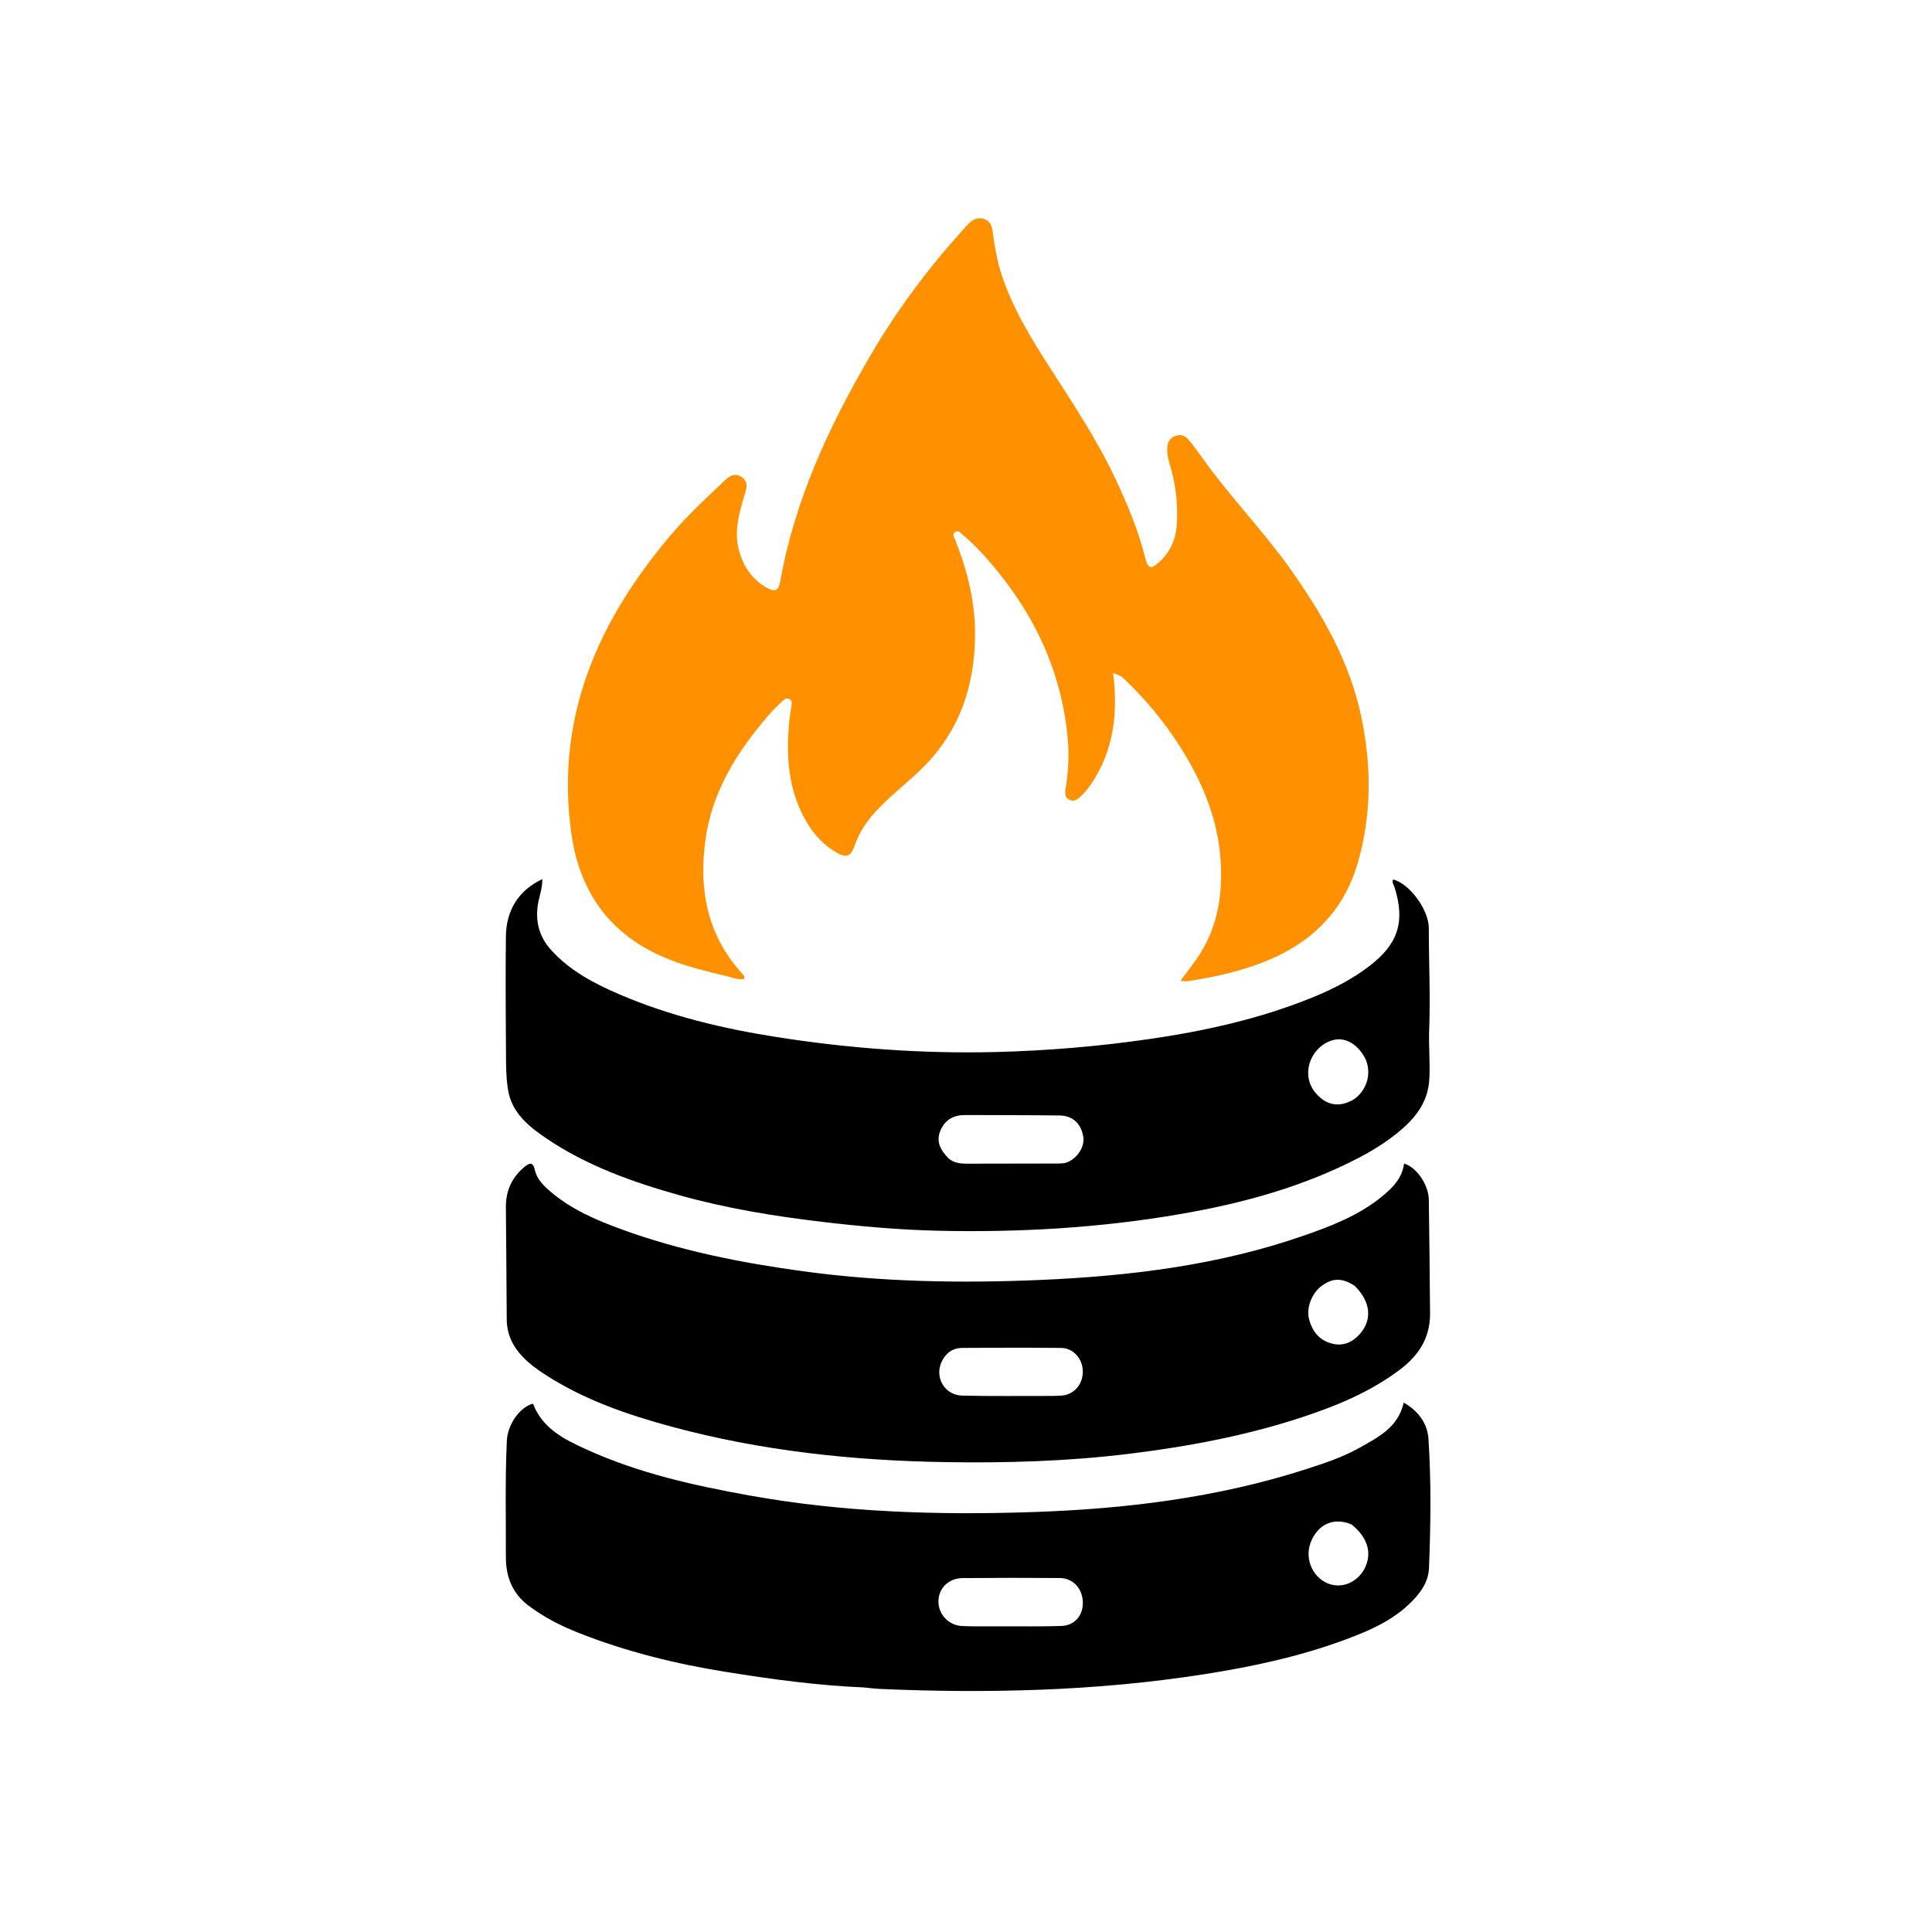
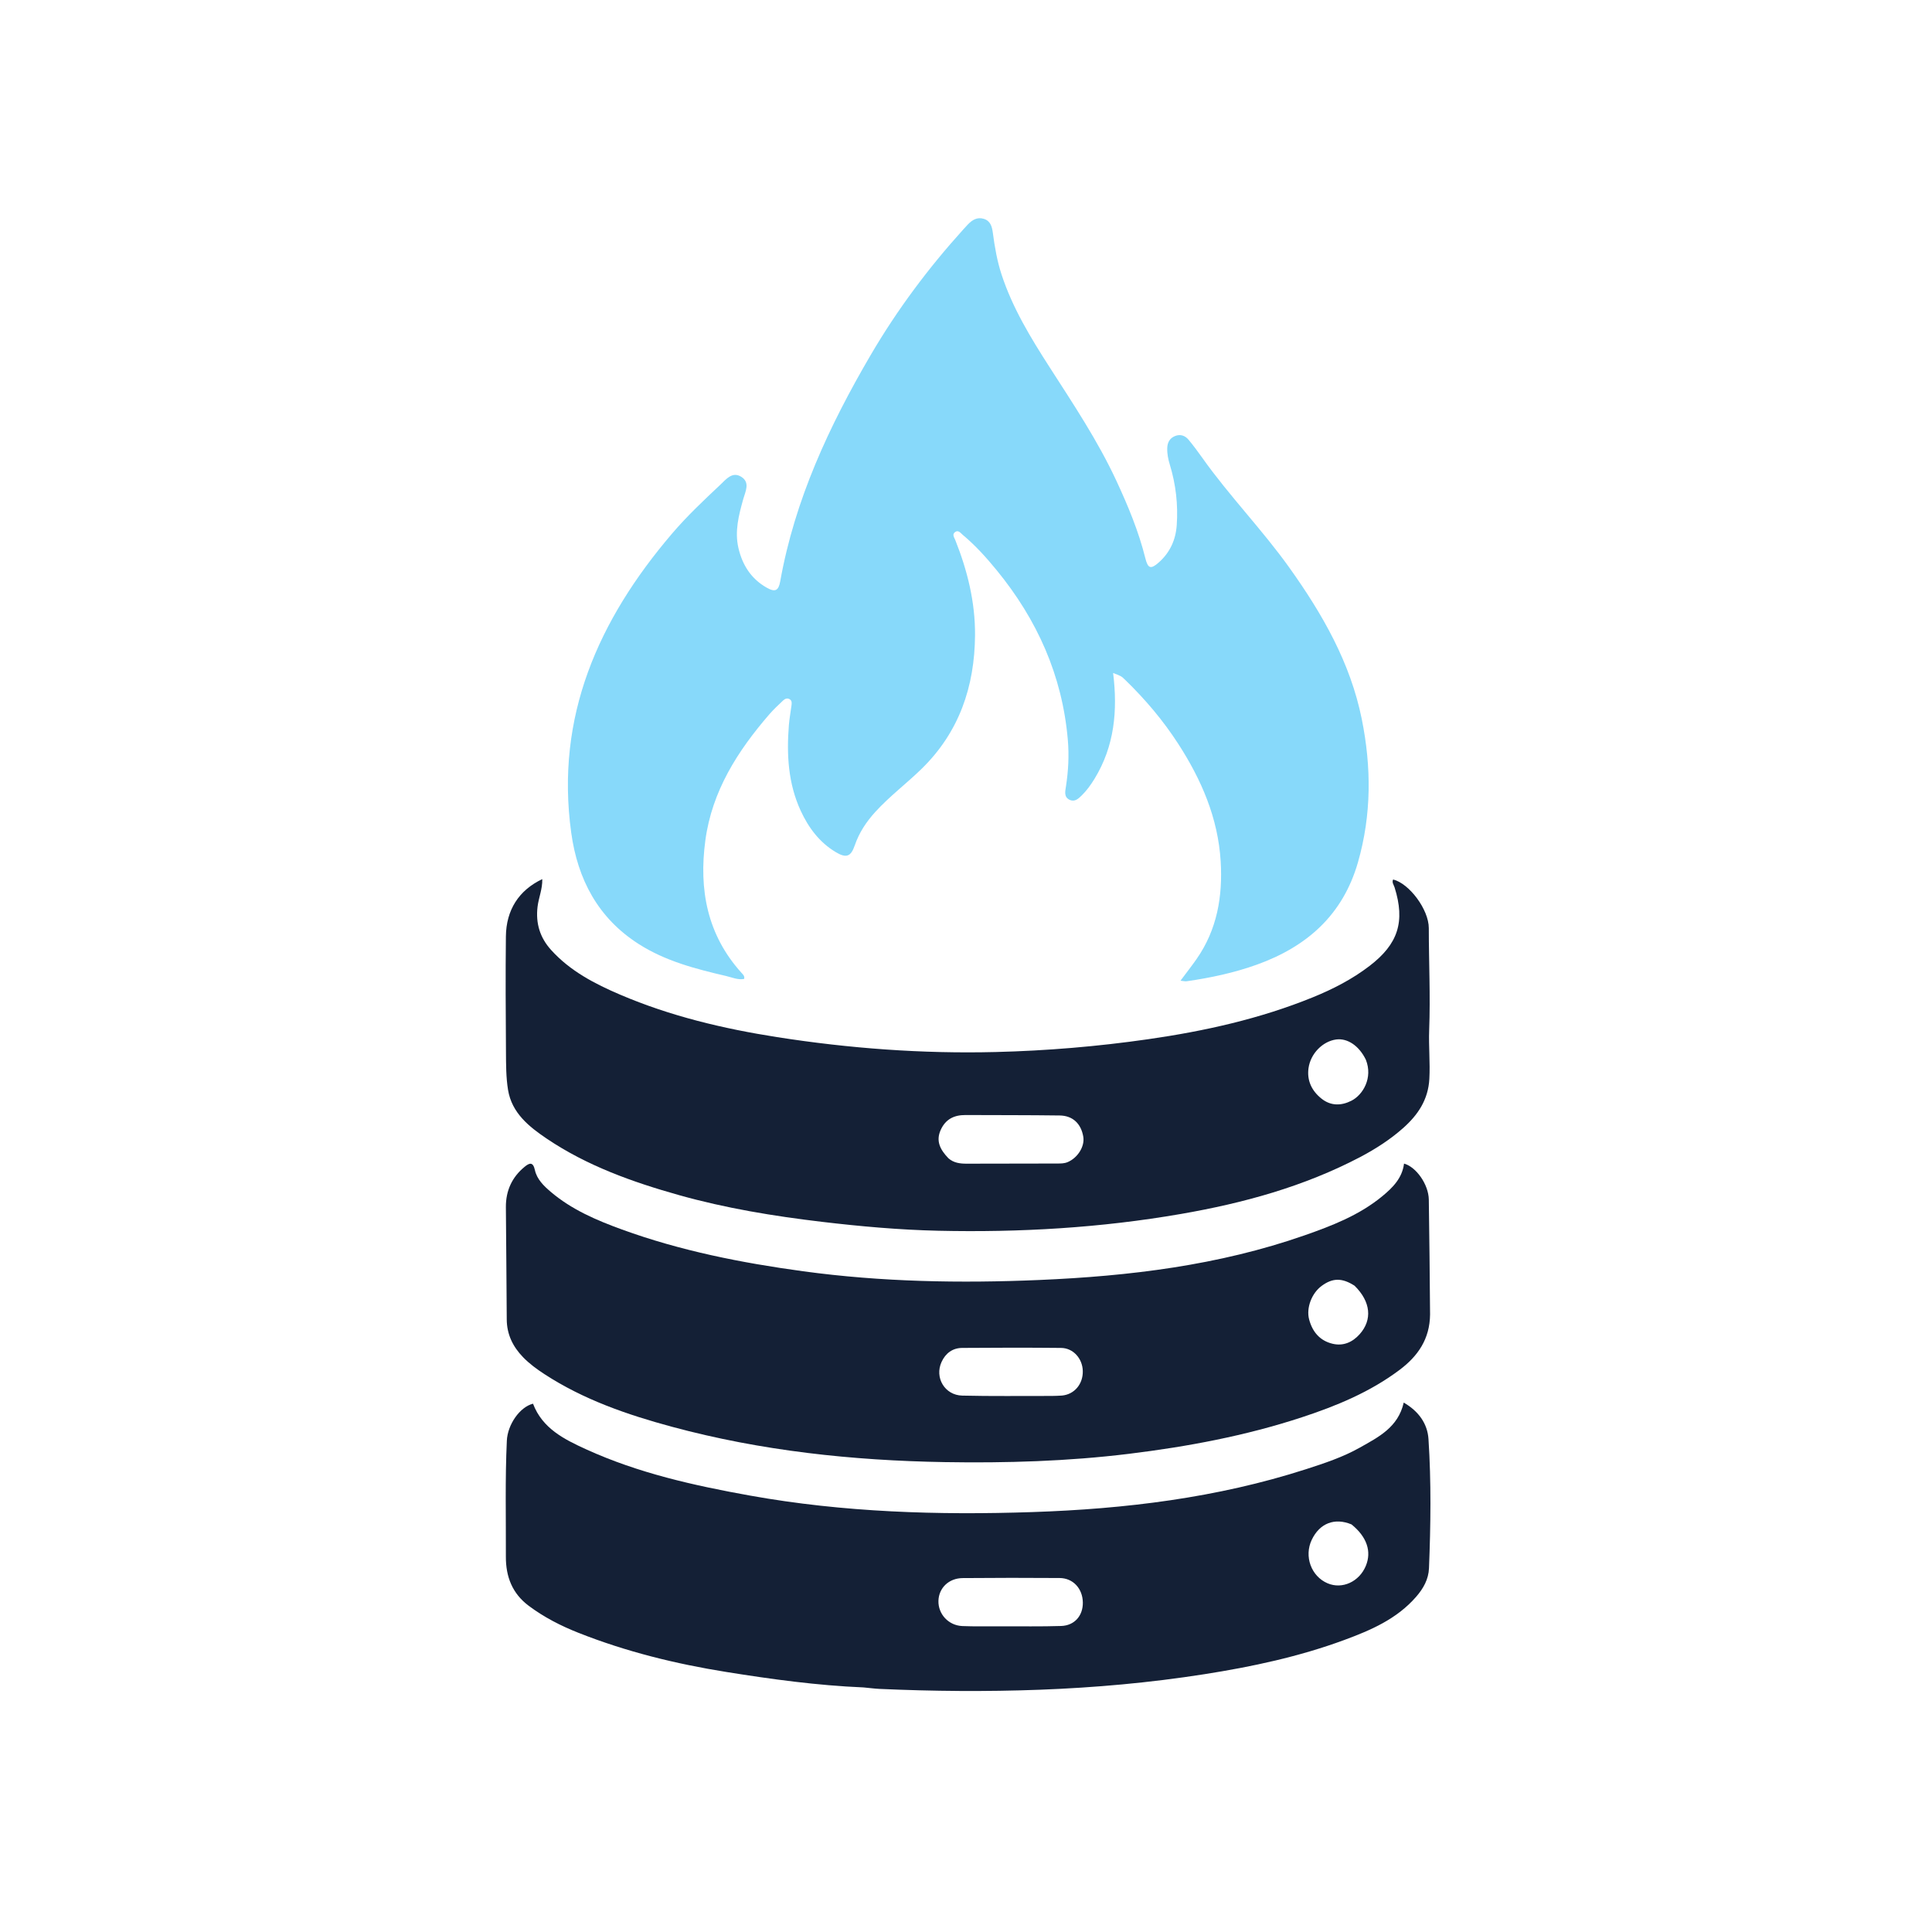
<svg xmlns="http://www.w3.org/2000/svg" version="1.1" id="Layer_1" x="0px" y="0px" width="100%" viewBox="0 0 1024 1024" enable-background="new 0 0 1024 1024" xml:space="preserve">
-   <path fill="#ff9100" opacity="1" stroke="none" d=" M580.04,412.91   C578.007,416.208 575.941,419.022 573.437,421.499   C571.617,423.3 569.642,425.22 566.905,423.917   C563.792,422.434 564.585,419.399 564.98,416.83   C566.25,408.579 566.689,400.393 565.959,391.99   C563.004,357.967 549.694,328.409 528.26,302.22   C522.768,295.51 516.97,289.068 510.288,283.493   C509.082,282.487 507.905,280.627 506.075,282.112   C504.553,283.346 505.783,284.896 506.312,286.225   C512.776,302.442 516.919,319.229 516.787,336.717   C516.582,363.899 508.379,388.084 488.452,407.518   C480.462,415.311 471.491,422.042 463.952,430.313   C459.193,435.532 455.363,441.281 453.046,448.056   C450.971,454.124 448.493,454.979 442.873,451.588   C434.312,446.423 428.56,438.732 424.426,429.794   C417.716,415.288 416.878,399.922 418.125,384.305   C418.401,380.837 419.058,377.4 419.498,373.944   C419.645,372.791 419.812,371.509 418.719,370.723   C417.417,369.786 416.072,370.314 415.076,371.259   C412.542,373.663 409.966,376.053 407.686,378.691   C390.887,398.126 377.367,419.306 373.851,445.422   C370.345,471.465 374.79,495.473 393.028,515.644   C393.802,516.5 394.758,517.267 394.423,518.847   C391.076,519.499 387.957,518.02 384.823,517.292   C368.752,513.558 352.792,509.434 338.639,500.427   C316.983,486.644 306.169,466.074 302.763,441.379   C294.265,379.756 317.188,328.54 356.175,282.848   C364.079,273.585 372.948,265.227 381.805,256.897   C384.803,254.077 388.125,249.705 392.918,252.737   C397.709,255.767 395.05,260.532 393.931,264.546   C391.557,273.069 389.309,281.568 391.391,290.503   C393.489,299.512 398.146,306.785 406.287,311.43   C410.842,314.028 412.64,313.124 413.534,308.107   C421.254,264.831 439.485,225.756 461.465,188.19   C475.482,164.235 492.009,142.114 510.62,121.54   C511.403,120.675 512.182,119.807 512.99,118.967   C515.307,116.557 517.965,114.919 521.444,115.989   C525.089,117.11 525.821,120.336 526.242,123.507   C527.225,130.929 528.484,138.26 530.819,145.417   C536.617,163.185 546.241,178.945 556.241,194.518   C568.842,214.141 581.814,233.54 591.681,254.773   C597.862,268.073 603.488,281.57 607.05,295.853   C608.431,301.389 609.95,301.873 614.242,298.054   C620.118,292.825 623.161,286.131 623.698,278.312   C624.447,267.403 623.224,256.714 620.023,246.247   C619.145,243.377 618.552,240.454 618.668,237.397   C618.781,234.413 620.049,232.225 622.777,231.117   C625.577,229.98 628.127,230.852 629.977,233.081   C632.525,236.154 634.912,239.371 637.222,242.63   C651.595,262.906 669.036,280.746 683.466,300.981   C700.905,325.436 715.696,351.147 721.746,381.022   C726.904,406.492 726.978,431.821 719.754,457.018   C711.757,484.91 692.734,501.718 666.219,511.26   C654.109,515.619 641.606,518.267 628.905,520.091   C628.134,520.202 627.313,519.956 625.678,519.793   C628.758,515.66 631.581,512.071 634.191,508.334   C645.1,492.714 648.111,475.129 646.981,456.513   C645.588,433.557 636.783,413.266 624.511,394.272   C616.525,381.913 607.066,370.726 596.504,360.477   C594.309,358.348 594.318,358.339 589.979,356.716   C592.43,376.608 590.742,395.474 580.04,412.91  z" />
-   <path fill="#000000" opacity="1" stroke="none" d=" M721.091,613.184   C690.958,628.985 658.948,637.689 626.009,643.406   C583.412,650.799 540.46,653.295 497.283,652.32   C476.652,651.854 456.134,650.023 435.632,647.594   C410.014,644.558 384.651,640.401 359.796,633.408   C335.182,626.484 311.207,617.935 289.839,603.541   C280.404,597.186 271.281,589.912 269.276,577.693   C268.18,571.009 268.22,564.102 268.171,557.292   C268.026,536.967 267.907,516.639 268.134,496.316   C268.292,482.248 275.027,471.829 287.418,465.947   C287.553,471.201 285.496,475.795 284.922,480.552   C283.844,489.479 286.23,497.01 292.112,503.521   C302.189,514.676 315.233,521.443 328.742,527.213   C355.361,538.583 383.301,545.218 411.834,549.688   C450.226,555.703 488.832,558.556 527.669,557.595   C554.757,556.925 581.723,554.664 608.586,550.802   C638.495,546.503 667.771,539.995 695.813,528.595   C706.467,524.263 716.678,519.023 725.888,511.963   C741.041,500.345 744.863,488.548 739.165,470.354   C738.746,469.014 737.613,467.736 738.387,466.145   C746.951,468.267 757.294,482.069 757.296,491.941   C757.299,509.92 758.181,527.892 757.495,545.879   C757.166,554.518 758.058,563.148 757.586,571.834   C756.984,582.889 751.523,590.946 743.685,597.901   C736.925,603.9 729.384,608.775 721.091,613.184  M502.689,613.912   C505.512,616.4 508.919,616.787 512.499,616.775   C528.491,616.72 544.483,616.729 560.475,616.69   C562.293,616.685 564.092,616.692 565.866,615.947   C571.207,613.706 575.024,607.629 574.165,602.497   C573.007,595.58 568.624,591.325 561.669,591.229   C545.015,590.999 528.357,591.077 511.7,590.99   C505.646,590.958 501.099,593.235 498.552,598.98   C495.988,604.763 498.236,609.285 502.689,613.912  M723.931,561.676   C720.364,554.306 714.203,550.12 708.15,550.954   C701.09,551.927 694.645,558.363 693.547,566.108   C692.606,572.748 695.303,578.226 700.436,582.311   C705.366,586.235 710.911,586.146 716.333,583.382   C722.356,580.31 727.769,571.315 723.931,561.676  z" />
-   <path fill="#000000" opacity="1" stroke="none" d=" M757.965,696.668   C757.841,709.709 751.524,718.768 741.826,726.054   C726.156,737.827 708.348,745.173 689.939,751.217   C660.129,761.004 629.479,766.746 598.362,770.554   C565.883,774.529 533.308,775.495 500.67,774.949   C451.808,774.132 403.452,768.987 356.137,756.216   C332.447,749.821 309.34,741.855 288.571,728.324   C284.521,725.685 280.612,722.829 277.234,719.342   C271.819,713.753 268.619,707.239 268.586,699.252   C268.504,679.437 268.254,659.623 268.128,639.808   C268.073,631.128 271.345,623.907 278.1,618.392   C280.656,616.304 282.537,615.718 283.508,620.159   C284.572,625.024 288.168,628.514 291.878,631.675   C302.982,641.134 316.176,646.759 329.652,651.662   C360.749,662.974 392.981,669.337 425.71,673.802   C467.281,679.473 509.047,680.201 550.792,678.421   C598.538,676.385 645.88,670.683 691.374,654.784   C706.004,649.671 720.445,644.082 732.646,634.023   C738.278,629.38 743.2,624.387 744.169,616.73   C750.623,618.47 757.168,627.823 757.3,635.802   C757.633,655.934 757.766,676.07 757.965,696.668  M557.383,739.881   C559.212,739.817 561.049,739.841 562.868,739.673   C569.468,739.063 574.085,733.555 573.899,726.596   C573.723,720.034 568.826,714.495 562.408,714.429   C544.938,714.25 527.464,714.289 509.993,714.424   C504.895,714.463 501.179,717.223 499.051,721.845   C495.239,730.127 500.716,739.475 509.996,739.699   C525.461,740.072 540.941,739.852 557.383,739.881  M717.941,681.457   C711.324,677.218 706.324,677.252 700.47,681.575   C695.204,685.464 692.27,693.257 693.849,699.27   C695.591,705.906 699.567,710.626 706.324,712.226   C711.97,713.564 716.863,711.407 720.643,707.166   C727.466,699.512 726.579,689.95 717.941,681.457  z" />
-   <path fill="#000000" opacity="1" stroke="none" d=" M457.736,894.374   C432.98,893.333 408.946,890.019 384.979,886.182   C358.14,881.884 331.849,875.431 306.527,865.399   C297.21,861.709 288.341,857.162 280.266,851.13   C271.512,844.589 268.082,835.693 268.123,825.063   C268.201,804.571 267.674,784.075 268.636,763.591   C269.039,755.018 275.513,745.738 282.509,743.983   C287.485,757.149 299.12,762.913 310.79,768.228   C338.412,780.808 367.796,787.35 397.503,792.687   C447.073,801.592 497.144,803.109 547.252,801.429   C596.37,799.782 645.038,793.899 692.136,778.729   C701.965,775.563 711.799,772.312 720.825,767.211   C730.65,761.657 741.039,756.526 744.003,743.398   C751.956,747.997 756.595,754.593 757.128,762.748   C758.614,785.522 758.301,808.355 757.396,831.163   C757.161,837.081 754.393,841.95 750.574,846.34   C740.337,858.109 726.561,864.041 712.44,869.248   C688.466,878.089 663.59,883.398 638.409,887.35   C609.469,891.893 580.374,894.496 551.07,895.596   C522.733,896.66 494.456,896.421 466.159,895.152   C463.501,895.033 460.855,894.648 457.736,894.374  M530.5,861.979   C541.143,861.947 551.793,862.143 562.426,861.803   C569.538,861.575 574.021,856.34 573.926,849.365   C573.825,841.987 568.779,836.433 561.628,836.383   C544.497,836.264 527.364,836.26 510.234,836.418   C502.853,836.487 497.594,841.669 497.393,848.448   C497.185,855.479 502.706,861.53 510.045,861.842   C516.52,862.117 523.014,861.947 530.5,861.979  M716.338,807.978   C707.394,804.255 699.454,807.325 695.254,816.128   C691.081,824.875 694.941,835.47 703.654,839.187   C711.42,842.499 720.484,838.341 723.943,829.881   C727.031,822.327 724.545,814.633 716.338,807.978  z" />
+   <path fill="#87d9fa" opacity="1" stroke="none" d=" M580.04,412.91   C578.007,416.208 575.941,419.022 573.437,421.499   C571.617,423.3 569.642,425.22 566.905,423.917   C563.792,422.434 564.585,419.399 564.98,416.83   C566.25,408.579 566.689,400.393 565.959,391.99   C563.004,357.967 549.694,328.409 528.26,302.22   C522.768,295.51 516.97,289.068 510.288,283.493   C509.082,282.487 507.905,280.627 506.075,282.112   C504.553,283.346 505.783,284.896 506.312,286.225   C512.776,302.442 516.919,319.229 516.787,336.717   C516.582,363.899 508.379,388.084 488.452,407.518   C480.462,415.311 471.491,422.042 463.952,430.313   C459.193,435.532 455.363,441.281 453.046,448.056   C450.971,454.124 448.493,454.979 442.873,451.588   C434.312,446.423 428.56,438.732 424.426,429.794   C417.716,415.288 416.878,399.922 418.125,384.305   C418.401,380.837 419.058,377.4 419.498,373.944   C419.645,372.791 419.812,371.509 418.719,370.723   C417.417,369.786 416.072,370.314 415.076,371.259   C412.542,373.663 409.966,376.053 407.686,378.691   C390.887,398.126 377.367,419.306 373.851,445.422   C370.345,471.465 374.79,495.473 393.028,515.644   C393.802,516.5 394.758,517.267 394.423,518.847   C391.076,519.499 387.957,518.02 384.823,517.292   C368.752,513.558 352.792,509.434 338.639,500.427   C316.983,486.644 306.169,466.074 302.763,441.379   C294.265,379.756 317.188,328.54 356.175,282.848   C364.079,273.585 372.948,265.227 381.805,256.897   C384.803,254.077 388.125,249.705 392.918,252.737   C397.709,255.767 395.05,260.532 393.931,264.546   C391.557,273.069 389.309,281.568 391.391,290.503   C393.489,299.512 398.146,306.785 406.287,311.43   C410.842,314.028 412.64,313.124 413.534,308.107   C421.254,264.831 439.485,225.756 461.465,188.19   C475.482,164.235 492.009,142.114 510.62,121.54   C511.403,120.675 512.182,119.807 512.99,118.967   C515.307,116.557 517.965,114.919 521.444,115.989   C525.089,117.11 525.821,120.336 526.242,123.507   C527.225,130.929 528.484,138.26 530.819,145.417   C536.617,163.185 546.241,178.945 556.241,194.518   C568.842,214.141 581.814,233.54 591.681,254.773   C597.862,268.073 603.488,281.57 607.05,295.853   C608.431,301.389 609.95,301.873 614.242,298.054   C620.118,292.825 623.161,286.131 623.698,278.312   C624.447,267.403 623.224,256.714 620.023,246.247   C619.145,243.377 618.552,240.454 618.668,237.397   C618.781,234.413 620.049,232.225 622.777,231.117   C625.577,229.98 628.127,230.852 629.977,233.081   C632.525,236.154 634.912,239.371 637.222,242.63   C651.595,262.906 669.036,280.746 683.466,300.981   C700.905,325.436 715.696,351.147 721.746,381.022   C726.904,406.492 726.978,431.821 719.754,457.018   C711.757,484.91 692.734,501.718 666.219,511.26   C654.109,515.619 641.606,518.267 628.905,520.091   C628.134,520.202 627.313,519.956 625.678,519.793   C628.758,515.66 631.581,512.071 634.191,508.334   C645.1,492.714 648.111,475.129 646.981,456.513   C645.588,433.557 636.783,413.266 624.511,394.272   C616.525,381.913 607.066,370.726 596.504,360.477   C594.309,358.348 594.318,358.339 589.979,356.716   C592.43,376.608 590.742,395.474 580.04,412.91  z" />
+   <path fill="#142036" opacity="1" stroke="none" d=" M721.091,613.184   C690.958,628.985 658.948,637.689 626.009,643.406   C583.412,650.799 540.46,653.295 497.283,652.32   C476.652,651.854 456.134,650.023 435.632,647.594   C410.014,644.558 384.651,640.401 359.796,633.408   C335.182,626.484 311.207,617.935 289.839,603.541   C280.404,597.186 271.281,589.912 269.276,577.693   C268.18,571.009 268.22,564.102 268.171,557.292   C268.026,536.967 267.907,516.639 268.134,496.316   C268.292,482.248 275.027,471.829 287.418,465.947   C287.553,471.201 285.496,475.795 284.922,480.552   C283.844,489.479 286.23,497.01 292.112,503.521   C302.189,514.676 315.233,521.443 328.742,527.213   C355.361,538.583 383.301,545.218 411.834,549.688   C450.226,555.703 488.832,558.556 527.669,557.595   C554.757,556.925 581.723,554.664 608.586,550.802   C638.495,546.503 667.771,539.995 695.813,528.595   C706.467,524.263 716.678,519.023 725.888,511.963   C741.041,500.345 744.863,488.548 739.165,470.354   C738.746,469.014 737.613,467.736 738.387,466.145   C746.951,468.267 757.294,482.069 757.296,491.941   C757.299,509.92 758.181,527.892 757.495,545.879   C757.166,554.518 758.058,563.148 757.586,571.834   C756.984,582.889 751.523,590.946 743.685,597.901   C736.925,603.9 729.384,608.775 721.091,613.184  M502.689,613.912   C505.512,616.4 508.919,616.787 512.499,616.775   C528.491,616.72 544.483,616.729 560.475,616.69   C562.293,616.685 564.092,616.692 565.866,615.947   C571.207,613.706 575.024,607.629 574.165,602.497   C573.007,595.58 568.624,591.325 561.669,591.229   C545.015,590.999 528.357,591.077 511.7,590.99   C505.646,590.958 501.099,593.235 498.552,598.98   C495.988,604.763 498.236,609.285 502.689,613.912  M723.931,561.676   C720.364,554.306 714.203,550.12 708.15,550.954   C701.09,551.927 694.645,558.363 693.547,566.108   C692.606,572.748 695.303,578.226 700.436,582.311   C705.366,586.235 710.911,586.146 716.333,583.382   C722.356,580.31 727.769,571.315 723.931,561.676  z" />
+   <path fill="#142036" opacity="1" stroke="none" d=" M757.965,696.668   C757.841,709.709 751.524,718.768 741.826,726.054   C726.156,737.827 708.348,745.173 689.939,751.217   C660.129,761.004 629.479,766.746 598.362,770.554   C565.883,774.529 533.308,775.495 500.67,774.949   C451.808,774.132 403.452,768.987 356.137,756.216   C332.447,749.821 309.34,741.855 288.571,728.324   C284.521,725.685 280.612,722.829 277.234,719.342   C271.819,713.753 268.619,707.239 268.586,699.252   C268.504,679.437 268.254,659.623 268.128,639.808   C268.073,631.128 271.345,623.907 278.1,618.392   C280.656,616.304 282.537,615.718 283.508,620.159   C284.572,625.024 288.168,628.514 291.878,631.675   C302.982,641.134 316.176,646.759 329.652,651.662   C360.749,662.974 392.981,669.337 425.71,673.802   C467.281,679.473 509.047,680.201 550.792,678.421   C598.538,676.385 645.88,670.683 691.374,654.784   C706.004,649.671 720.445,644.082 732.646,634.023   C738.278,629.38 743.2,624.387 744.169,616.73   C750.623,618.47 757.168,627.823 757.3,635.802   C757.633,655.934 757.766,676.07 757.965,696.668  M557.383,739.881   C559.212,739.817 561.049,739.841 562.868,739.673   C569.468,739.063 574.085,733.555 573.899,726.596   C573.723,720.034 568.826,714.495 562.408,714.429   C544.938,714.25 527.464,714.289 509.993,714.424   C504.895,714.463 501.179,717.223 499.051,721.845   C495.239,730.127 500.716,739.475 509.996,739.699   C525.461,740.072 540.941,739.852 557.383,739.881  M717.941,681.457   C711.324,677.218 706.324,677.252 700.47,681.575   C695.204,685.464 692.27,693.257 693.849,699.27   C695.591,705.906 699.567,710.626 706.324,712.226   C711.97,713.564 716.863,711.407 720.643,707.166   C727.466,699.512 726.579,689.95 717.941,681.457  z" />
+   <path fill="#142036" opacity="1" stroke="none" d=" M457.736,894.374   C432.98,893.333 408.946,890.019 384.979,886.182   C358.14,881.884 331.849,875.431 306.527,865.399   C297.21,861.709 288.341,857.162 280.266,851.13   C271.512,844.589 268.082,835.693 268.123,825.063   C268.201,804.571 267.674,784.075 268.636,763.591   C269.039,755.018 275.513,745.738 282.509,743.983   C287.485,757.149 299.12,762.913 310.79,768.228   C338.412,780.808 367.796,787.35 397.503,792.687   C447.073,801.592 497.144,803.109 547.252,801.429   C596.37,799.782 645.038,793.899 692.136,778.729   C701.965,775.563 711.799,772.312 720.825,767.211   C730.65,761.657 741.039,756.526 744.003,743.398   C751.956,747.997 756.595,754.593 757.128,762.748   C758.614,785.522 758.301,808.355 757.396,831.163   C757.161,837.081 754.393,841.95 750.574,846.34   C740.337,858.109 726.561,864.041 712.44,869.248   C688.466,878.089 663.59,883.398 638.409,887.35   C609.469,891.893 580.374,894.496 551.07,895.596   C522.733,896.66 494.456,896.421 466.159,895.152   C463.501,895.033 460.855,894.648 457.736,894.374  M530.5,861.979   C541.143,861.947 551.793,862.143 562.426,861.803   C569.538,861.575 574.021,856.34 573.926,849.365   C573.825,841.987 568.779,836.433 561.628,836.383   C544.497,836.264 527.364,836.26 510.234,836.418   C502.853,836.487 497.594,841.669 497.393,848.448   C497.185,855.479 502.706,861.53 510.045,861.842   C516.52,862.117 523.014,861.947 530.5,861.979  M716.338,807.978   C707.394,804.255 699.454,807.325 695.254,816.128   C691.081,824.875 694.941,835.47 703.654,839.187   C711.42,842.499 720.484,838.341 723.943,829.881   C727.031,822.327 724.545,814.633 716.338,807.978  z" />
</svg>
